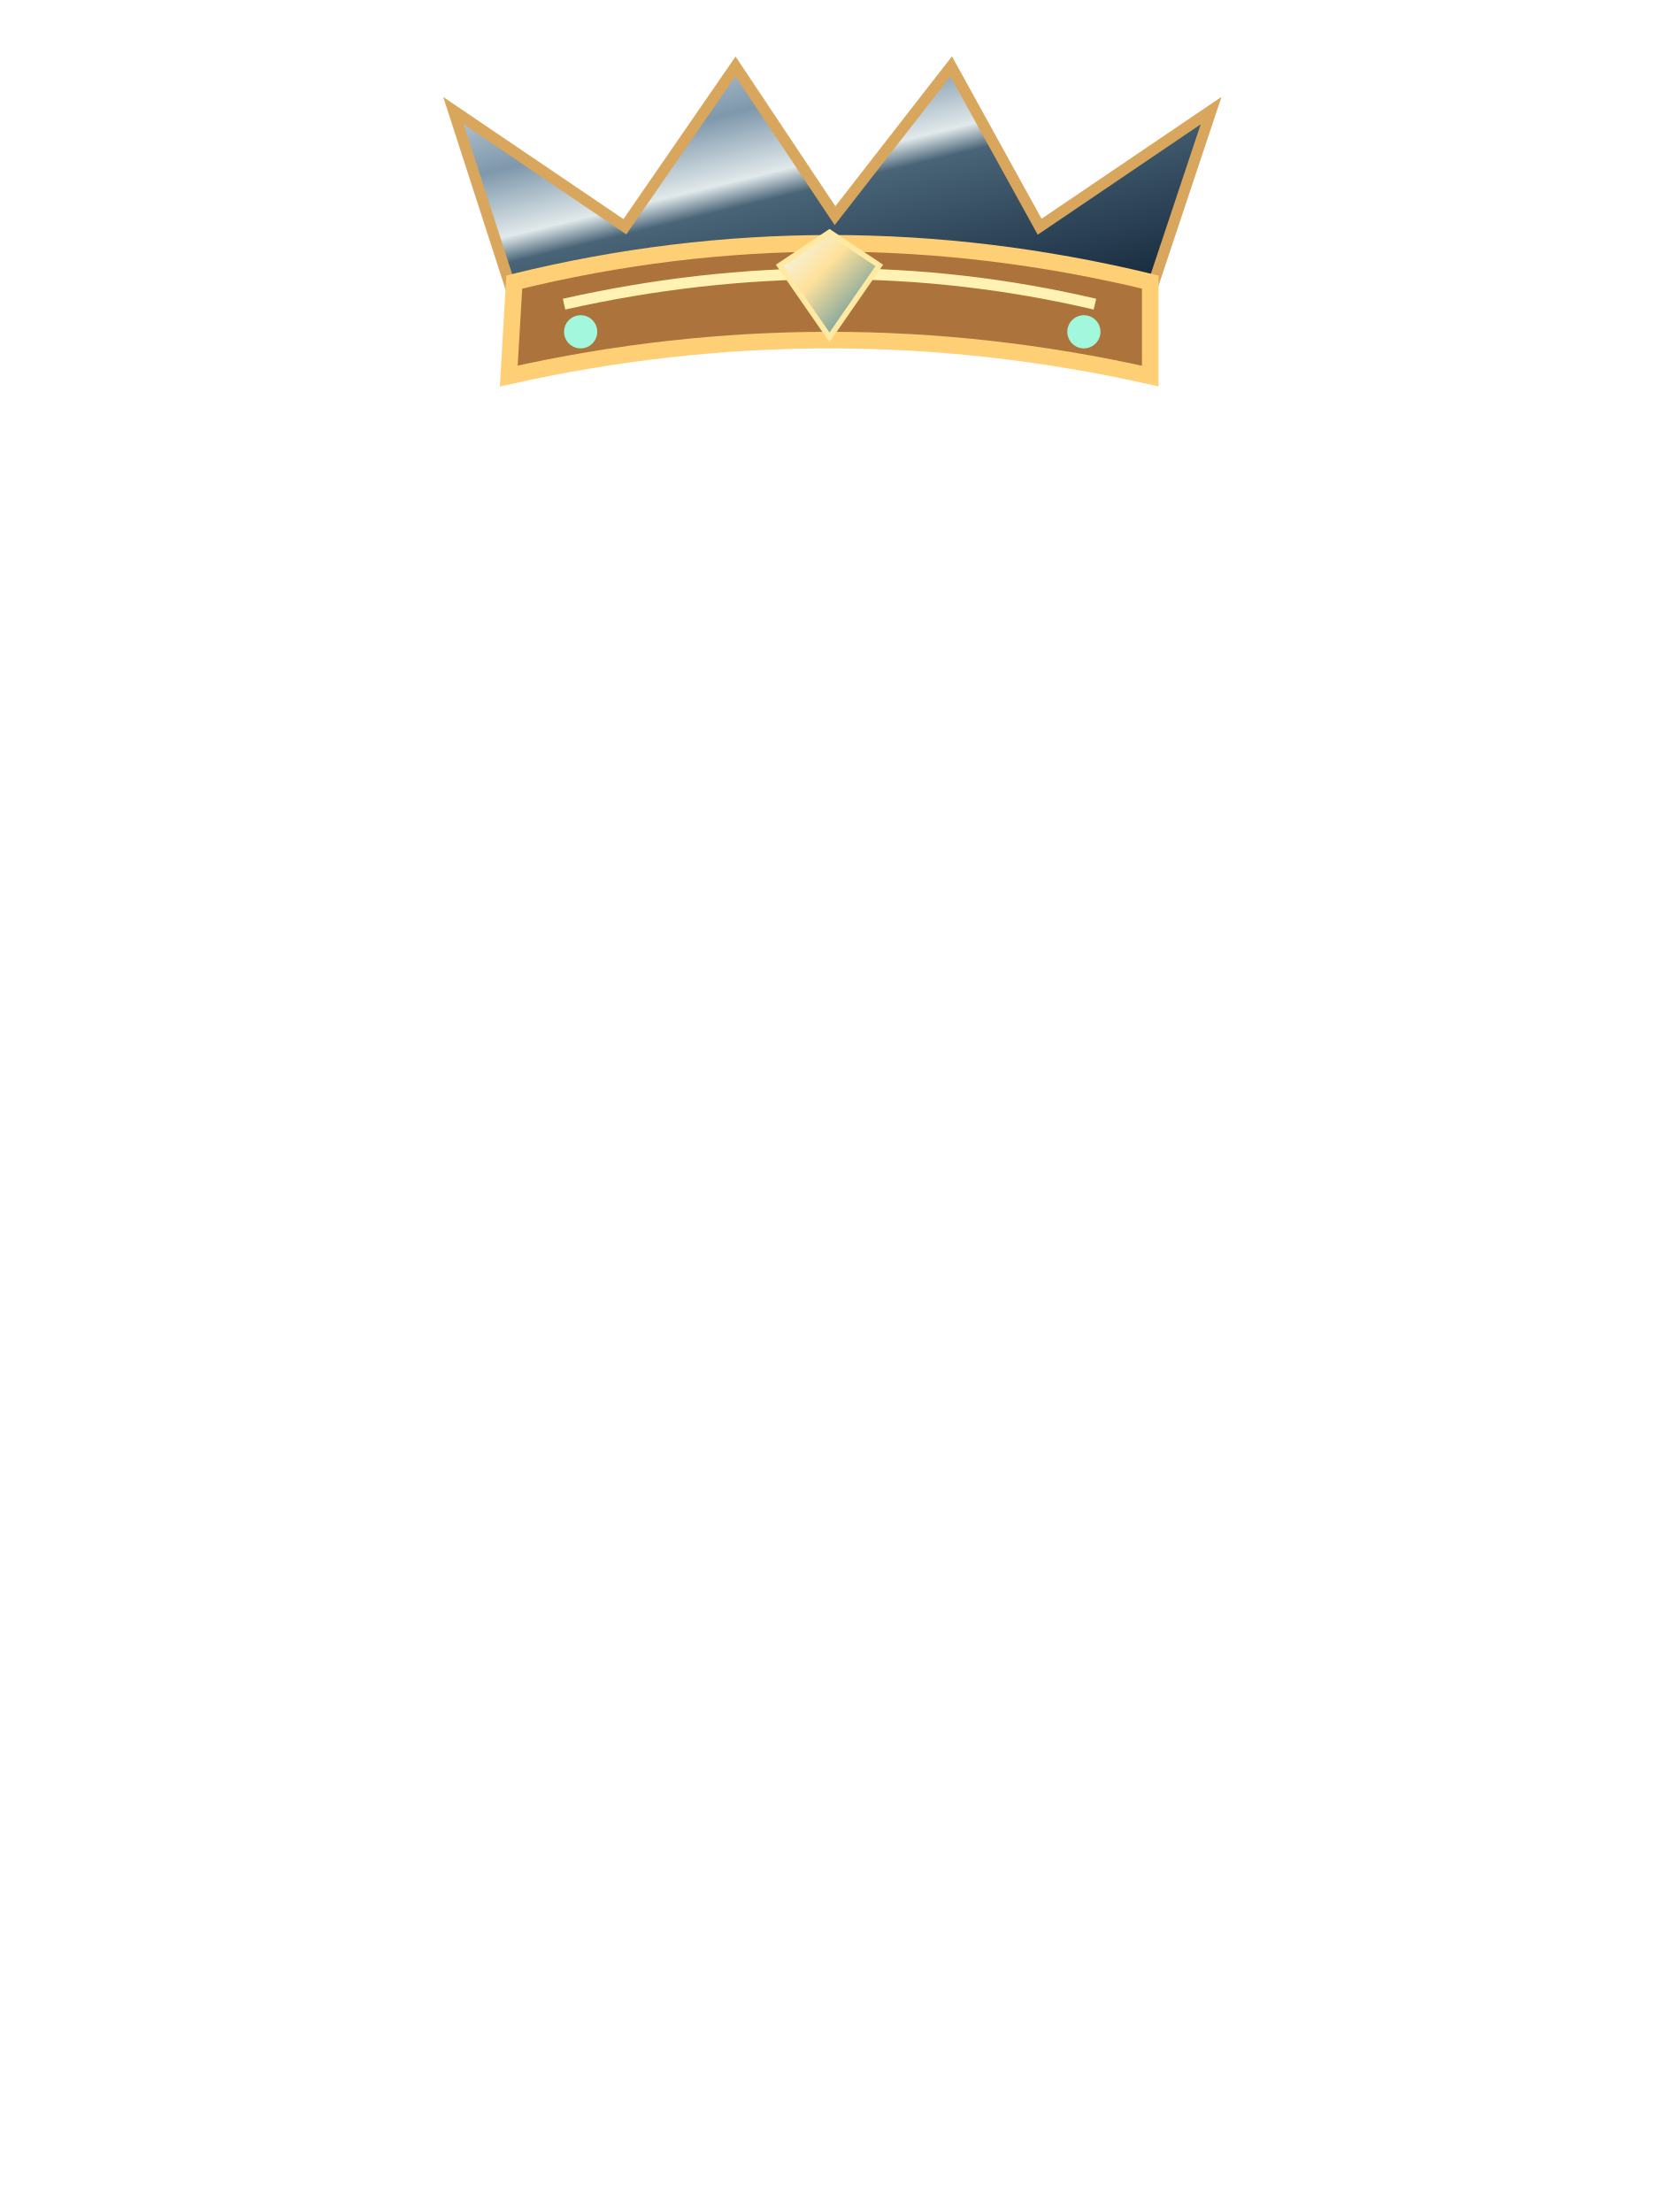
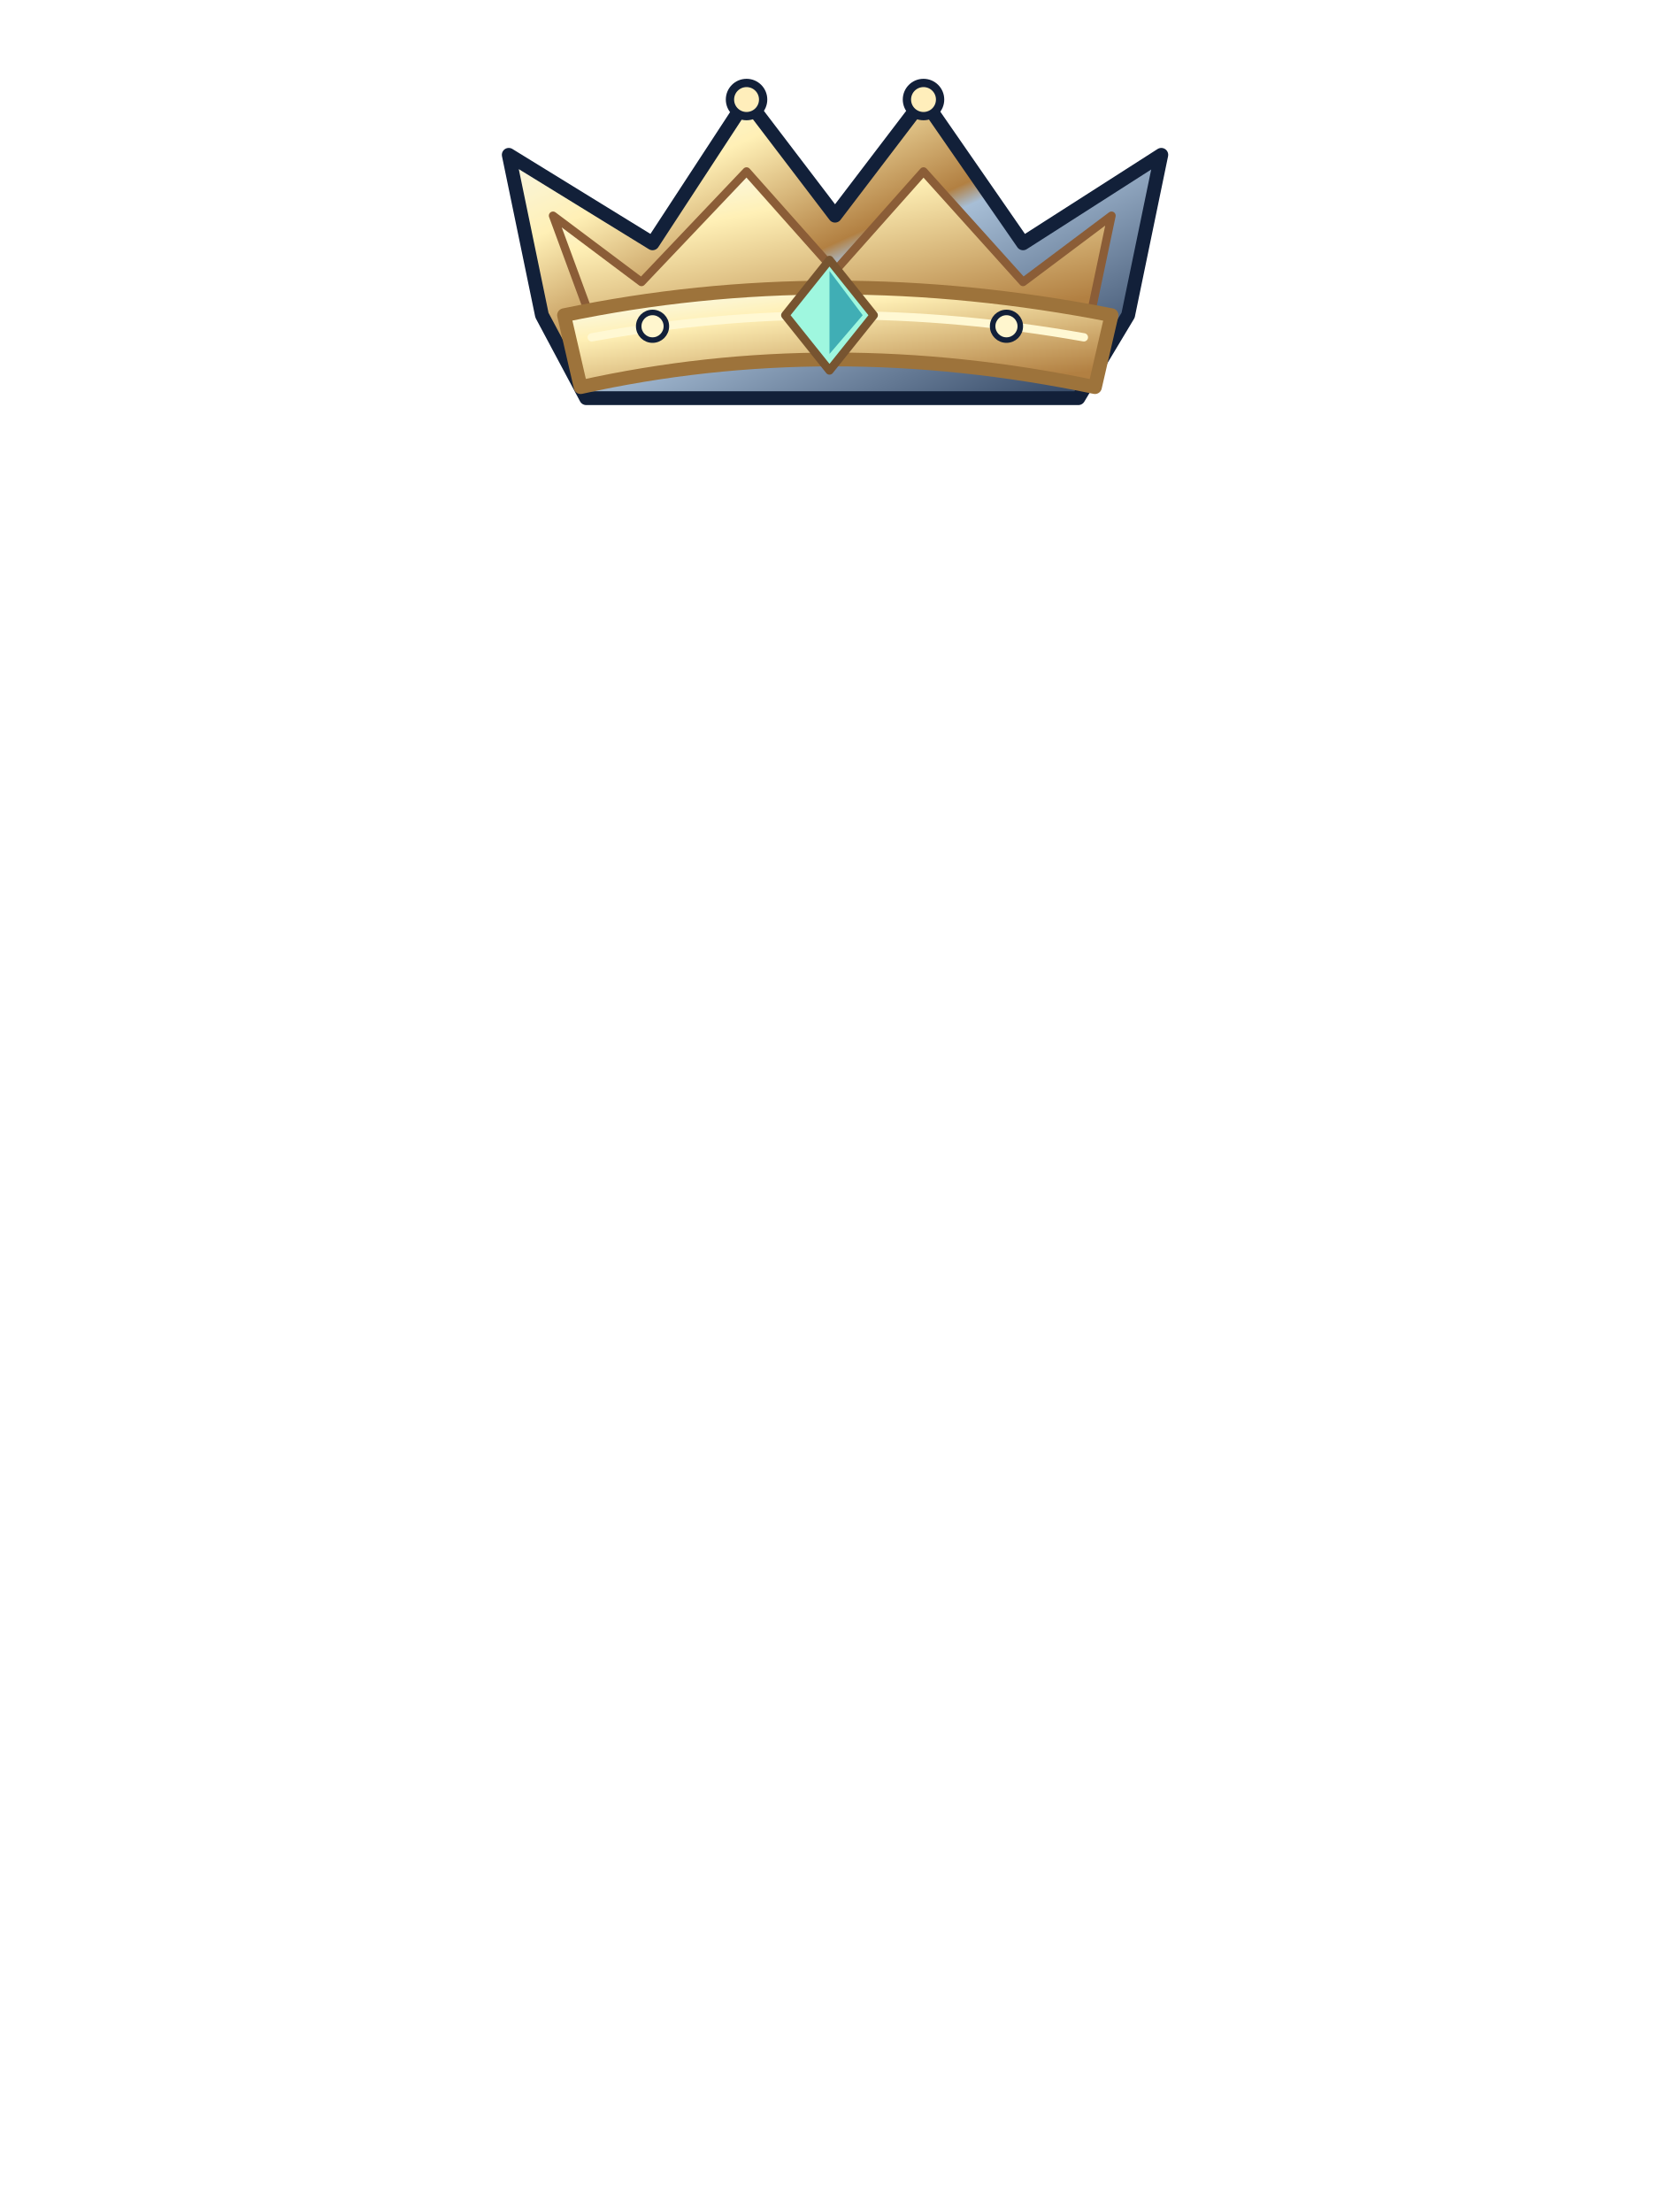
<svg xmlns="http://www.w3.org/2000/svg" viewBox="0 0 300 400">
  <defs>
-     <radialGradient id="skin" cx=".32" cy=".2" r=".85">
-       <stop stop-color="#eac086" />
-       <stop offset=".55" stop-color="#93603e" />
-       <stop offset="1" stop-color="#392b37" />
-     </radialGradient>
-     <linearGradient id="cloth" x2=".8" y2="1">
-       <stop stop-color="#3d5b75" />
-       <stop offset=".5" stop-color="#253648" />
-       <stop offset="1" stop-color="#101b2d" />
+     <linearGradient id="shell" x1="0" y1="0" x2="1" y2="1">
+       <stop stop-color="#f3faff" />
+       <stop offset=".25" stop-color="#fff0b6" />
+       <stop offset=".49" stop-color="#b28042" />
+       <stop offset=".53" stop-color="#a7bed6" />
+       <stop offset="1" stop-color="#213452" />
    </linearGradient>
-     <linearGradient id="metal" x2=".75" y2="1">
-       <stop stop-color="#dce6e9" />
-       <stop offset=".3" stop-color="#7e98ac" />
-       <stop offset=".48" stop-color="#e1e9eb" />
-       <stop offset=".55" stop-color="#496477" />
-       <stop offset="1" stop-color="#192c40" />
+     <linearGradient id="cloth" x1="0" y1="0" x2=".85" y2="1">
+       <stop stop-color="#405b78" />
+       <stop offset=".5" stop-color="#1f304b" />
+       <stop offset="1" stop-color="#111b30" />
    </linearGradient>
-     <linearGradient id="trim" x2="1" y2="1">
-       <stop stop-color="#edfcff" />
-       <stop offset=".4" stop-color="#ffe19b" />
-       <stop offset="1" stop-color="#287c9f" />
+     <linearGradient id="accent" x1="0" y1="0" x2=".75" y2="1">
+       <stop stop-color="#f7ffff" />
+       <stop offset=".35" stop-color="#fff0b6" />
+       <stop offset="1" stop-color="#b28042" />
    </linearGradient>
-     <linearGradient id="leather" x2=".8" y2="1">
-       <stop stop-color="#c59269" />
-       <stop offset=".5" stop-color="#855339" />
-       <stop offset="1" stop-color="#392722" />
+     <linearGradient id="lens" x1="0" y1="0" x2=".8" y2="1">
+       <stop stop-color="#fff0b6" />
+       <stop offset=".4" stop-color="#456d9f" />
+       <stop offset=".5" stop-color="#21335e" />
+       <stop offset="1" stop-color="#14213c" />
    </linearGradient>
-     <linearGradient id="hair" x2=".3" y2="1">
-       <stop stop-color="#8f5a36" />
-       <stop offset=".6" stop-color="#492b25" />
-       <stop offset="1" stop-color="#241b22" />
-     </linearGradient>
-     <radialGradient id="lens" cx=".3" cy=".15">
-       <stop stop-color="#84d9ef" />
-       <stop offset=".6" stop-color="#153e64" />
-       <stop offset="1" stop-color="#09182b" />
-     </radialGradient>
  </defs>
-   <path d="M93 54L82 20L113 41L133 12L151 39L172 12L188 41L219 20L207 56Z" fill="url(#metal)" stroke="#d8a65c" stroke-width="2" />
-   <path d="M93 51Q150 37 208 51L208 68Q150 55 92 68Z" fill="#ac733c" stroke="#ffcf76" stroke-width="3" />
-   <path d="M102 55Q151 44 198 55" stroke="#fff2b2" fill="none" stroke-width="2" />
-   <path d="M141 48L150 42L159 48L150 61Z" fill="url(#trim)" stroke="#ffe9a3" />
-   <circle cx="105" cy="60" r="3" fill="#a2f7dc" />
-   <circle cx="196" cy="60" r="3" fill="#a2f7dc" />
+   <g stroke="#122039" stroke-width="2.5" stroke-linejoin="round" stroke-linecap="round">
+     <path d="M98 57L92 28L118 44L135 18L151 39L167 18L185 44L210 28L204 57L195 72L106 72Z" fill="url(#shell)" />
+     <path d="M100 39L116 51L135 31L151 49L167 31L185 51L201 39L197 58L107 58Z" fill="url(#accent)" stroke="#8b5d37" stroke-width="1.5" />
+     <path d="M102 57Q150 47 201 57L198 70Q150 60 105 70Z" fill="url(#accent)" stroke="#9d733b" />
+     <path d="M107 61Q151 53 196 61" fill="none" stroke="#fff8d3" stroke-width="1.5" />
+     <path d="M150 47L158 57L150 67L142 57Z" fill="#9ff7df" stroke="#775430" stroke-width="1.5" />
+     <path d="M150 49v15l6-7Z" fill="#40aeb5" stroke="none" />
+     <circle cx="118" cy="59" r="2.5" fill="#fff6ce" stroke-width="1" />
+     <circle cx="182" cy="59" r="2.5" fill="#fff6ce" stroke-width="1" />
+     <circle cx="135" cy="18" r="3" fill="#ffeebb" stroke-width="1.5" />
+     <circle cx="167" cy="18" r="3" fill="#ffeebb" stroke-width="1.5" />
+   </g>
</svg>
